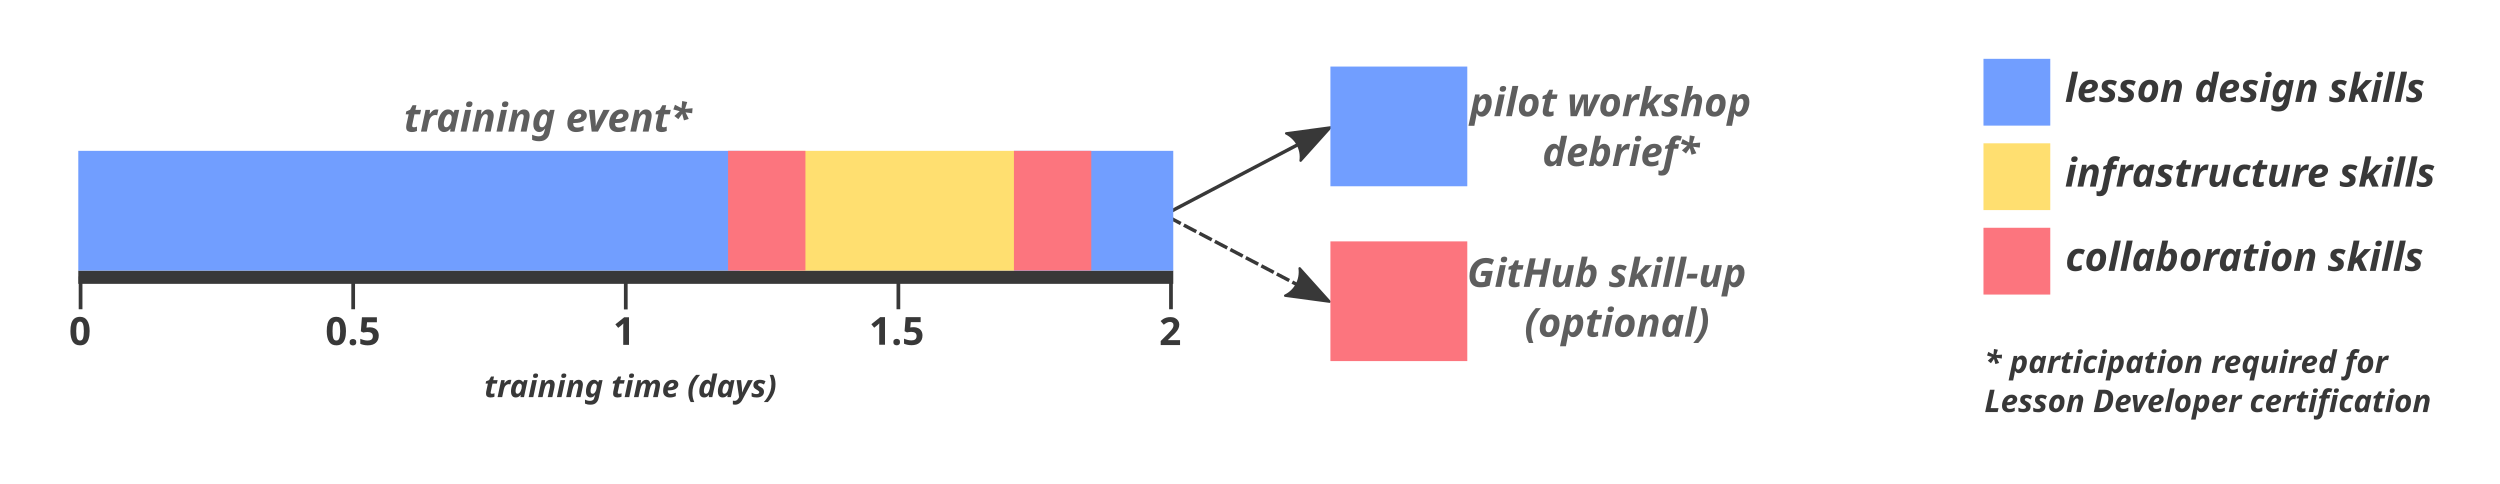
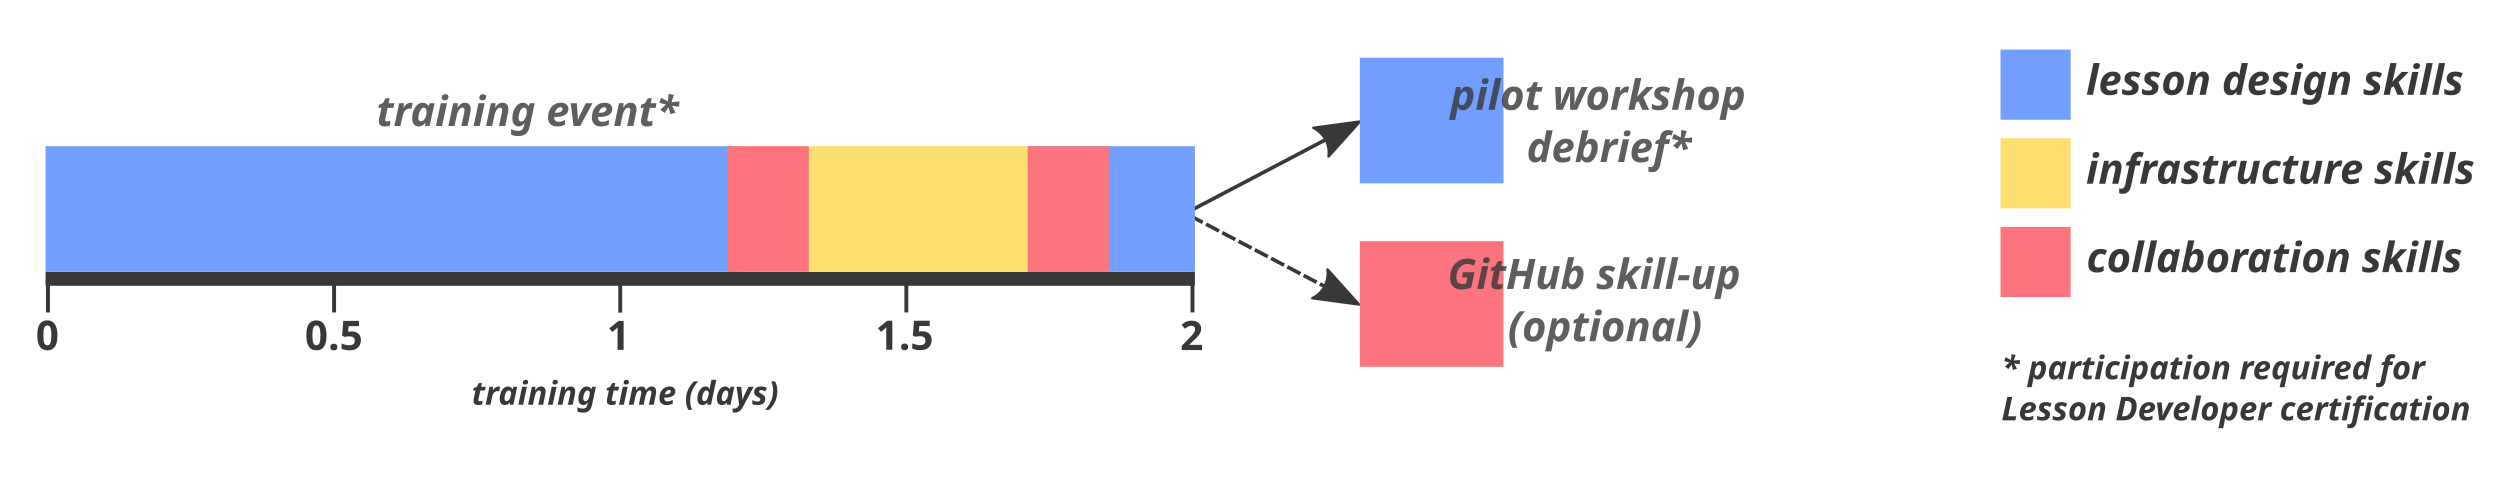
<svg xmlns="http://www.w3.org/2000/svg" xmlns:xlink="http://www.w3.org/1999/xlink" width="310mm" height="60mm" viewBox="0 0 310 60" version="1.1" id="svg8">
  <defs id="defs2">
    <marker style="overflow:visible" id="Arrow2Lstart" refX="0" refY="0" orient="auto">
      <path transform="matrix(1.1,0,0,1.1,1.1,0)" d="M 8.719,4.034 -2.207,0.016 8.719,-4.002 c -1.745,2.372 -1.735,5.617 -6e-7,8.035 z" style="fill:#383838;fill-opacity:1;fill-rule:evenodd;stroke:#383838;stroke-width:0.625;stroke-linejoin:round;stroke-opacity:1" id="path1325" />
    </marker>
    <marker style="overflow:visible" id="Arrow2Lend" refX="0" refY="0" orient="auto">
      <path transform="matrix(-1.1,0,0,-1.1,-1.1,0)" d="M 8.719,4.034 -2.207,0.016 8.719,-4.002 c -1.745,2.372 -1.735,5.617 -6e-7,8.035 z" style="fill:#000000;fill-opacity:1;fill-rule:evenodd;stroke:#000000;stroke-width:0.625;stroke-linejoin:round;stroke-opacity:1" id="path1328" />
    </marker>
    <marker style="overflow:visible" id="Arrow1Lend" refX="0" refY="0" orient="auto">
      <path transform="matrix(-0.8,0,0,-0.8,-10,0)" style="fill:#000000;fill-opacity:1;fill-rule:evenodd;stroke:#000000;stroke-width:1pt;stroke-opacity:1" d="M 0,0 5,-5 -12.5,0 5,5 Z" id="path1310" />
    </marker>
    <marker style="overflow:visible" id="Arrow1Lstart" refX="0" refY="0" orient="auto">
      <path transform="matrix(0.8,0,0,0.8,10,0)" style="fill:#000000;fill-opacity:1;fill-rule:evenodd;stroke:#000000;stroke-width:1pt;stroke-opacity:1" d="M 0,0 5,-5 -12.5,0 5,5 Z" id="path1307" />
    </marker>
    <linearGradient id="linearGradient1054-7">
      <stop style="stop-color:#ff4955;stop-opacity:1;" offset="0" id="stop1050" />
      <stop style="stop-color:#ff4955;stop-opacity:0;" offset="1" id="stop1052" />
    </linearGradient>
    <linearGradient xlink:href="#linearGradient1054-7" id="linearGradient1056" x1="237.259" y1="98.393" x2="237.259" y2="81.555" gradientUnits="userSpaceOnUse" gradientTransform="translate(1.8029174e-4)" />
    <pattern patternUnits="userSpaceOnUse" width="75.591" height="215.098" patternTransform="translate(265.5361,457.9588)" id="pattern2979">
      <rect style="fill:#719eff;fill-opacity:1;stroke:none;stroke-width:3.78;stroke-linejoin:round;stroke-miterlimit:4;stroke-dasharray:none;stroke-opacity:0" id="rect915-7" width="37.795" height="215.098" x="0" y="0" />
      <rect style="fill:#ffdf70;fill-opacity:1;stroke:none;stroke-width:3.78;stroke-linejoin:round" id="rect915-84-6" width="37.795" height="215.098" x="37.795" y="0" />
    </pattern>
    <marker style="overflow:visible" id="Arrow2Lstart-7" refX="0" refY="0" orient="auto">
      <path transform="matrix(1.1,0,0,1.1,1.1,0)" d="M 8.719,4.034 -2.207,0.016 8.719,-4.002 c -1.745,2.372 -1.735,5.617 -6e-7,8.035 z" style="fill:#383838;fill-opacity:1;fill-rule:evenodd;stroke:#383838;stroke-width:0.625;stroke-linejoin:round;stroke-opacity:1" id="path1325-5" />
    </marker>
    <marker style="overflow:visible" id="Arrow2Lstart-6" refX="0" refY="0" orient="auto">
      <path transform="matrix(1.1,0,0,1.1,1.1,0)" d="M 8.719,4.034 -2.207,0.016 8.719,-4.002 c -1.745,2.372 -1.735,5.617 -6e-7,8.035 z" style="fill:#383838;fill-opacity:1;fill-rule:evenodd;stroke:#383838;stroke-width:0.625;stroke-linejoin:round;stroke-opacity:1" id="path1325-0" />
    </marker>
  </defs>
  <g id="layer1" transform="translate(-1.450976,-2.046589)">
    <g id="g1779" transform="translate(0.7109547,4.702018)">
      <g id="g2225" transform="translate(-0.1365213,0.512852)">
        <g id="g4947" transform="translate(-5.374371,-1.246871)">
-           <g id="g1303" transform="matrix(0.9389513,0,0,0.9389513,34.68017,3.942142)">
-             <g id="g1582" transform="matrix(0.8821227,0,0,0.8821227,51.08099,-42.46174)" style="stroke-width:0.819">
-               <rect style="fill:#719eff;fill-opacity:1;stroke:none;stroke-width:0.819;stroke-linejoin:round;stroke-miterlimit:4;stroke-dasharray:none;stroke-opacity:0" id="rect915-06" width="10" height="10" x="204.715" y="49.864" />
-               <text xml:space="preserve" style="font-weight:600;font-size:5.963px;line-height:1.25;font-family:Mulish;-inkscape-font-specification:'Mulish Semi-Bold';stroke-width:0.217" x="216.91" y="56.312" id="text1412-0">
-                 <tspan id="tspan1410-2" x="216.91" y="56.312" style="font-style:italic;font-variant:normal;font-weight:600;font-stretch:normal;font-size:5.963px;font-family:Mulish;-inkscape-font-specification:'Mulish Semi-Bold Italic';fill:#383838;fill-opacity:1;stroke-width:0.217">lesson design skills</tspan>
-               </text>
+           <g id="g1148" transform="matrix(1.049636,0,0,1.049636,-4.850739,-1.411745)">
+             <g id="g1303" transform="matrix(0.9389513,0,0,0.9389513,29.3885,3.942142)">
+               <g id="g1582" transform="matrix(0.8821227,0,0,0.8821227,51.08099,-42.46174)" style="stroke-width:0.819">
+                 <rect style="fill:#719eff;fill-opacity:1;stroke:none;stroke-width:0.819;stroke-linejoin:round;stroke-miterlimit:4;stroke-dasharray:none;stroke-opacity:0" id="rect915-06" width="10" height="10" x="204.715" y="49.864" />
+                 <text xml:space="preserve" style="font-weight:600;font-size:5.963px;line-height:1.25;font-family:Mulish;-inkscape-font-specification:'Mulish Semi-Bold';stroke-width:0.217" x="216.91" y="56.312" id="text1412-0">
+                   <tspan id="tspan1410-2" x="216.91" y="56.312" style="font-style:italic;font-variant:normal;font-weight:600;font-stretch:normal;font-size:5.963px;font-family:Mulish;-inkscape-font-specification:'Mulish Semi-Bold Italic';fill:#383838;fill-opacity:1;stroke-width:0.217">lesson design skills</tspan>
+                 </text>
+               </g>
+               <g id="g1587" transform="matrix(0.8821227,0,0,0.8821227,51.08099,-40.12779)" style="stroke-width:0.819">
+                 <rect style="fill:#ffdf70;fill-opacity:1;stroke:none;stroke-width:0.819;stroke-linejoin:round;stroke-miterlimit:4;stroke-dasharray:none;stroke-opacity:0" id="rect915-06-4" width="10" height="10" x="204.715" y="59.864" />
+                 <text xml:space="preserve" style="font-weight:600;font-size:5.963px;line-height:1.25;font-family:Mulish;-inkscape-font-specification:'Mulish Semi-Bold';stroke-width:0.217" x="216.91" y="66.346" id="text1412-0-9">
+                   <tspan id="tspan1410-2-5" x="216.91" y="66.346" style="font-style:italic;font-variant:normal;font-weight:600;font-stretch:normal;font-size:5.963px;font-family:Mulish;-inkscape-font-specification:'Mulish Semi-Bold Italic';fill:#383838;fill-opacity:1;stroke-width:0.217">infrastructure skills</tspan>
+                 </text>
+               </g>
+               <g id="g1592" transform="matrix(0.8821227,0,0,0.8821227,51.08099,-42.46174)" style="stroke-width:0.819">
+                 <rect style="fill:#fc757e;fill-opacity:1;stroke:none;stroke-width:0.819;stroke-linejoin:round;stroke-miterlimit:4;stroke-dasharray:none;stroke-opacity:0" id="rect915-06-9" width="10" height="10" x="204.715" y="75.156" />
+                 <text xml:space="preserve" style="font-weight:600;font-size:5.963px;line-height:1.25;font-family:Mulish;-inkscape-font-specification:'Mulish Semi-Bold';stroke-width:0.217" x="216.966" y="81.604" id="text1412-0-0">
+                   <tspan id="tspan1410-2-2" x="216.966" y="81.604" style="font-style:italic;font-variant:normal;font-weight:600;font-stretch:normal;font-size:5.963px;font-family:Mulish;-inkscape-font-specification:'Mulish Semi-Bold Italic';fill:#383838;fill-opacity:1;stroke-width:0.217">collaboration skills</tspan>
+                 </text>
+               </g>
            </g>
-             <g id="g1587" transform="matrix(0.8821227,0,0,0.8821227,51.08099,-40.12779)" style="stroke-width:0.819">
-               <rect style="fill:#ffdf70;fill-opacity:1;stroke:none;stroke-width:0.819;stroke-linejoin:round;stroke-miterlimit:4;stroke-dasharray:none;stroke-opacity:0" id="rect915-06-4" width="10" height="10" x="204.715" y="59.864" />
-               <text xml:space="preserve" style="font-weight:600;font-size:5.963px;line-height:1.25;font-family:Mulish;-inkscape-font-specification:'Mulish Semi-Bold';stroke-width:0.217" x="216.91" y="66.346" id="text1412-0-9">
-                 <tspan id="tspan1410-2-5" x="216.91" y="66.346" style="font-style:italic;font-variant:normal;font-weight:600;font-stretch:normal;font-size:5.963px;font-family:Mulish;-inkscape-font-specification:'Mulish Semi-Bold Italic';fill:#383838;fill-opacity:1;stroke-width:0.217">infrastructure skills</tspan>
-               </text>
-             </g>
-             <g id="g1592" transform="matrix(0.8821227,0,0,0.8821227,51.08099,-42.46174)" style="stroke-width:0.819">
-               <rect style="fill:#fc757e;fill-opacity:1;stroke:none;stroke-width:0.819;stroke-linejoin:round;stroke-miterlimit:4;stroke-dasharray:none;stroke-opacity:0" id="rect915-06-9" width="10" height="10" x="204.715" y="75.156" />
-               <text xml:space="preserve" style="font-weight:600;font-size:5.963px;line-height:1.25;font-family:Mulish;-inkscape-font-specification:'Mulish Semi-Bold';stroke-width:0.217" x="216.966" y="81.604" id="text1412-0-0">
-                 <tspan id="tspan1410-2-2" x="216.966" y="81.604" style="font-style:italic;font-variant:normal;font-weight:600;font-stretch:normal;font-size:5.963px;font-family:Mulish;-inkscape-font-specification:'Mulish Semi-Bold Italic';fill:#383838;fill-opacity:1;stroke-width:0.217">collaboration skills</tspan>
-               </text>
-             </g>
-           </g>
-           <text xml:space="preserve" style="font-weight:600;font-size:3.881px;line-height:1.25;font-family:Mulish;-inkscape-font-specification:'Mulish Semi-Bold';stroke-width:0.151" x="252.316" y="44.321" id="text1412-4">
-             <tspan id="tspan1410-0" x="252.316" y="44.321" style="font-style:italic;font-variant:normal;font-weight:600;font-stretch:normal;font-size:3.881px;font-family:Mulish;-inkscape-font-specification:'Mulish Semi-Bold Italic';fill:#383838;fill-opacity:1;stroke-width:0.151">* participation required for </tspan>
-             <tspan x="252.316" y="49.172" style="font-style:italic;font-variant:normal;font-weight:600;font-stretch:normal;font-size:3.881px;font-family:Mulish;-inkscape-font-specification:'Mulish Semi-Bold Italic';fill:#383838;fill-opacity:1;stroke-width:0.151" id="tspan1253">Lesson Developer certification</tspan>
-           </text>
-           <g id="g4843" transform="matrix(0.867098,0,0,0.867098,11.73413,-33.17214)">
-             <path style="fill:none;stroke:#383838;stroke-width:0.501;stroke-linecap:butt;stroke-linejoin:miter;stroke-miterlimit:4;stroke-dasharray:2.002,0.501;stroke-opacity:1;marker-end:url(#Arrow2Lstart-6);stroke-dashoffset:0" d="m 160.759,67.071 22.542,11.844 -0.07,-0.037" id="path1305-6" />
-             <path style="fill:none;stroke:#383838;stroke-width:0.5;stroke-linecap:butt;stroke-linejoin:miter;stroke-miterlimit:4;stroke-dasharray:none;stroke-opacity:1;marker-end:url(#Arrow2Lstart)" d="m 160.896,66.383 22.542,-11.844 -0.07,0.037" id="path1305" />
-             <g id="g1955" transform="translate(0,-32.9666)">
-               <rect style="fill:#719eff;fill-opacity:1;stroke:none;stroke-width:1.069;stroke-linejoin:round" id="rect915-0" width="19.573" height="17.119" x="183.934" y="78.525" />
-               <text xml:space="preserve" style="font-weight:600;font-size:5.696px;line-height:1.25;font-family:Mulish;-inkscape-font-specification:'Mulish Semi-Bold';fill:#383838;fill-opacity:0.808;stroke-width:0.262" x="236.572" y="85.624" id="text1412-9-8-8">
-                 <tspan x="236.572" y="85.624" style="font-style:italic;font-variant:normal;font-weight:800;font-stretch:normal;font-size:5.696px;font-family:Mulish;-inkscape-font-specification:'Mulish Ultra-Bold Italic';text-align:center;text-anchor:middle;fill:#383838;fill-opacity:0.808;stroke-width:0.262" id="tspan1450-7-8">pilot workshop</tspan>
-                 <tspan x="236.572" y="92.743" style="font-style:italic;font-variant:normal;font-weight:800;font-stretch:normal;font-size:5.696px;font-family:Mulish;-inkscape-font-specification:'Mulish Ultra-Bold Italic';text-align:center;text-anchor:middle;fill:#383838;fill-opacity:0.808;stroke-width:0.262" id="tspan1197">debrief*</tspan>
-               </text>
-             </g>
-             <g id="g1961" transform="translate(0,22.59592)">
-               <rect style="fill:#fc757e;fill-opacity:1;stroke:none;stroke-width:1.069;stroke-linejoin:round" id="rect915-0-5" width="19.573" height="17.119" x="183.934" y="47.963" />
-               <text xml:space="preserve" style="font-weight:600;font-size:5.696px;line-height:1.25;font-family:Mulish;-inkscape-font-specification:'Mulish Semi-Bold';fill:#383838;fill-opacity:0.808;stroke-width:0.253" x="236.03" y="54.469" id="text1412-9-8-8-8">
-                 <tspan x="236.03" y="54.469" style="font-style:italic;font-variant:normal;font-weight:800;font-stretch:normal;font-size:5.696px;font-family:Mulish;-inkscape-font-specification:'Mulish Ultra-Bold Italic';text-align:center;text-anchor:middle;fill:#383838;fill-opacity:0.808;stroke-width:0.253" id="tspan1197-9" dy="0 0 0 0 0 0 0">GitHub skill-up</tspan>
-                 <tspan x="236.03" y="61.589" style="font-style:italic;font-variant:normal;font-weight:600;font-stretch:normal;font-size:5.696px;font-family:Mulish;-inkscape-font-specification:'Mulish Semi-Bold Italic';text-align:center;text-anchor:middle;fill:#383838;fill-opacity:0.808;stroke-width:0.253" id="tspan1949">(optional)</tspan>
-               </text>
-             </g>
-             <g id="g1022">
-               <rect style="fill:#383838;fill-opacity:1;stroke:none;stroke-width:1.069;stroke-linejoin:round" id="rect833" width="156.586" height="1.901" x="4.873" y="74.732" />
-               <g id="g1680" transform="matrix(1.304886,0,0,1.304886,-22.30148,-72.16248)" style="stroke-width:0.819">
-                 <rect style="fill:#719eff;fill-opacity:1;stroke:none;stroke-width:0.622;stroke-linejoin:round;stroke-miterlimit:4;stroke-dasharray:none;stroke-opacity:0" id="rect915-3" width="17.462" height="13.119" x="123.363" y="99.453" />
-                 <rect style="fill:#719eff;fill-opacity:1;stroke:none;stroke-width:1.267;stroke-linejoin:round;stroke-miterlimit:4;stroke-dasharray:none;stroke-opacity:0" id="rect915" width="72.504" height="13.119" x="20.825" y="99.453" />
-                 <rect style="fill:#ffdf70;fill-opacity:1;stroke:none;stroke-width:1.159;stroke-linejoin:round" id="rect915-84" width="30.051" height="13.119" x="93.329" y="99.453" />
+             <text xml:space="preserve" style="font-weight:600;font-size:3.881px;line-height:1.25;font-family:Mulish;-inkscape-font-specification:'Mulish Semi-Bold';stroke-width:0.151" x="247.024" y="44.321" id="text1412-4">
+               <tspan id="tspan1410-0" x="247.024" y="44.321" style="font-style:italic;font-variant:normal;font-weight:600;font-stretch:normal;font-size:3.881px;font-family:Mulish;-inkscape-font-specification:'Mulish Semi-Bold Italic';fill:#383838;fill-opacity:1;stroke-width:0.151">* participation required for </tspan>
+               <tspan x="247.024" y="49.172" style="font-style:italic;font-variant:normal;font-weight:600;font-stretch:normal;font-size:3.881px;font-family:Mulish;-inkscape-font-specification:'Mulish Semi-Bold Italic';fill:#383838;fill-opacity:1;stroke-width:0.151" id="tspan1253">Lesson Developer certification</tspan>
+             </text>
+             <g id="g4843" transform="matrix(0.867098,0,0,0.867098,11.73413,-33.17214)">
+               <path style="fill:none;stroke:#383838;stroke-width:0.501;stroke-linecap:butt;stroke-linejoin:miter;stroke-miterlimit:4;stroke-dasharray:2.002, 0.501;stroke-dashoffset:0;stroke-opacity:1;marker-end:url(#Arrow2Lstart-6)" d="m 160.759,67.071 22.542,11.844 -0.07,-0.037" id="path1305-6" />
+               <path style="fill:none;stroke:#383838;stroke-width:0.5;stroke-linecap:butt;stroke-linejoin:miter;stroke-miterlimit:4;stroke-dasharray:none;stroke-opacity:1;marker-end:url(#Arrow2Lstart)" d="m 160.896,66.383 22.542,-11.844 -0.07,0.037" id="path1305" />
+               <g id="g1955" transform="translate(0,-32.9666)">
+                 <rect style="fill:#719eff;fill-opacity:1;stroke:none;stroke-width:1.069;stroke-linejoin:round" id="rect915-0" width="19.573" height="17.119" x="183.934" y="78.525" />
+                 <text xml:space="preserve" style="font-weight:600;font-size:5.696px;line-height:1.25;font-family:Mulish;-inkscape-font-specification:'Mulish Semi-Bold';fill:#383838;fill-opacity:0.808;stroke-width:0.262" x="230.469" y="85.624" id="text1412-9-8-8">
+                   <tspan x="230.469" y="85.624" style="font-style:italic;font-variant:normal;font-weight:800;font-stretch:normal;font-size:5.696px;font-family:Mulish;-inkscape-font-specification:'Mulish Ultra-Bold Italic';text-align:center;text-anchor:middle;fill:#383838;fill-opacity:0.808;stroke-width:0.262" id="tspan1450-7-8">pilot workshop</tspan>
+                   <tspan x="230.469" y="92.743" style="font-style:italic;font-variant:normal;font-weight:800;font-stretch:normal;font-size:5.696px;font-family:Mulish;-inkscape-font-specification:'Mulish Ultra-Bold Italic';text-align:center;text-anchor:middle;fill:#383838;fill-opacity:0.808;stroke-width:0.262" id="tspan1197">debrief*</tspan>
+                 </text>
              </g>
-               <path style="fill:none;stroke:#383838;stroke-width:0.534;stroke-linecap:butt;stroke-linejoin:miter;stroke-miterlimit:4;stroke-dasharray:none;stroke-opacity:1" d="m 5.199,75.565 v 4.7" id="path1169" />
-               <path style="fill:none;stroke:#383838;stroke-width:0.534;stroke-linecap:butt;stroke-linejoin:miter;stroke-miterlimit:4;stroke-dasharray:none;stroke-opacity:1" d="m 44.183,75.565 v 4.7" id="path1169-0" />
-               <path style="fill:none;stroke:#383838;stroke-width:0.534;stroke-linecap:butt;stroke-linejoin:miter;stroke-miterlimit:4;stroke-dasharray:none;stroke-opacity:1" d="m 122.15,75.565 v 4.7" id="path1169-1" />
-               <path style="fill:none;stroke:#383838;stroke-width:0.534;stroke-linecap:butt;stroke-linejoin:miter;stroke-miterlimit:4;stroke-dasharray:none;stroke-opacity:1" d="m 161.133,75.565 v 4.7" id="path1169-9" />
-               <path style="fill:none;stroke:#383838;stroke-width:0.534;stroke-linecap:butt;stroke-linejoin:miter;stroke-miterlimit:4;stroke-dasharray:none;stroke-opacity:1" d="m 83.166,75.59 v 4.7" id="path1169-1-2" />
-               <text xml:space="preserve" style="font-weight:600;font-size:12.889px;line-height:1.25;font-family:Mulish;-inkscape-font-specification:'Mulish Semi-Bold';fill:#383838;fill-opacity:1;stroke-width:0.283" x="40.198" y="85.363" id="text1280">
-                 <tspan id="tspan1278" x="40.198" y="85.363" style="font-size:5.524px;fill:#383838;fill-opacity:1;stroke-width:0.283">0.5</tspan>
-               </text>
-               <text xml:space="preserve" style="font-weight:600;font-size:12.889px;line-height:1.25;font-family:Mulish;-inkscape-font-specification:'Mulish Semi-Bold';fill:#383838;fill-opacity:1;stroke-width:0.283" x="81.349" y="85.363" id="text1280-1">
-                 <tspan id="tspan1278-3" x="81.349" y="85.363" style="font-size:5.524px;fill:#383838;fill-opacity:1;stroke-width:0.283">1</tspan>
-               </text>
-               <text xml:space="preserve" style="font-weight:600;font-size:12.889px;line-height:1.25;font-family:Mulish;-inkscape-font-specification:'Mulish Semi-Bold';fill:#383838;fill-opacity:1;stroke-width:0.283" x="3.542" y="85.363" id="text1280-8">
-                 <tspan id="tspan1278-8" x="3.542" y="85.363" style="font-size:5.524px;fill:#383838;fill-opacity:1;stroke-width:0.283">0</tspan>
-               </text>
-               <text xml:space="preserve" style="font-weight:600;font-size:12.889px;line-height:1.25;font-family:Mulish;-inkscape-font-specification:'Mulish Semi-Bold';fill:#383838;fill-opacity:1;stroke-width:0.283" x="117.957" y="85.343" id="text1280-9">
-                 <tspan id="tspan1278-4" x="117.957" y="85.343" style="font-size:5.524px;fill:#383838;fill-opacity:1;stroke-width:0.283">1.5</tspan>
-               </text>
-               <text xml:space="preserve" style="font-weight:600;font-size:12.889px;line-height:1.25;font-family:Mulish;-inkscape-font-specification:'Mulish Semi-Bold';fill:#383838;fill-opacity:1;stroke-width:0.283" x="159.447" y="85.385" id="text1280-3">
-                 <tspan id="tspan1278-9" x="159.447" y="85.385" style="font-size:5.524px;fill:#383838;fill-opacity:1;stroke-width:0.283">2</tspan>
-               </text>
-               <text xml:space="preserve" style="font-weight:600;font-size:4.475px;line-height:1.25;font-family:Mulish;-inkscape-font-specification:'Mulish Semi-Bold';stroke-width:0.162" x="62.918" y="92.833" id="text1412">
-                 <tspan id="tspan1410" x="62.918" y="92.833" style="font-style:italic;font-variant:normal;font-weight:600;font-stretch:normal;font-size:4.475px;font-family:Mulish;-inkscape-font-specification:'Mulish Semi-Bold Italic';fill:#383838;fill-opacity:1;stroke-width:0.162">training time (days)</tspan>
-               </text>
-               <text xml:space="preserve" style="font-weight:600;font-size:5.696px;line-height:1.25;font-family:Mulish;-inkscape-font-specification:'Mulish Semi-Bold';fill:#383838;fill-opacity:0.808;stroke-width:0.194" x="83.121" y="54.862" id="text1412-9-8">
-                 <tspan x="83.121" y="54.862" style="font-style:italic;font-variant:normal;font-weight:800;font-stretch:normal;font-size:5.696px;font-family:Mulish;-inkscape-font-specification:'Mulish Ultra-Bold Italic';text-align:center;text-anchor:middle;fill:#383838;fill-opacity:0.808;stroke-width:0.194" id="tspan1450-7">training event*</tspan>
-               </text>
-               <rect style="fill:#fc757e;fill-opacity:1;stroke:none;stroke-width:0.804;stroke-linejoin:round" id="rect915-0-5-7" width="11.063" height="17.119" x="97.795" y="57.612" />
-               <rect style="fill:#fc757e;fill-opacity:1;stroke:none;stroke-width:0.804;stroke-linejoin:round" id="rect915-0-5-7-9" width="11.063" height="17.119" x="138.673" y="57.612" />
+               <g id="g1961" transform="translate(0,22.59592)">
+                 <rect style="fill:#fc757e;fill-opacity:1;stroke:none;stroke-width:1.069;stroke-linejoin:round" id="rect915-0-5" width="19.573" height="17.119" x="183.934" y="47.963" />
+                 <text xml:space="preserve" style="font-weight:600;font-size:5.696px;line-height:1.25;font-family:Mulish;-inkscape-font-specification:'Mulish Semi-Bold';fill:#383838;fill-opacity:0.808;stroke-width:0.253" x="229.927" y="54.469" id="text1412-9-8-8-8">
+                   <tspan x="229.927" y="54.469" style="font-style:italic;font-variant:normal;font-weight:800;font-stretch:normal;font-size:5.696px;font-family:Mulish;-inkscape-font-specification:'Mulish Ultra-Bold Italic';text-align:center;text-anchor:middle;fill:#383838;fill-opacity:0.808;stroke-width:0.253" id="tspan1197-9" dy="0 0 0 0 0 0 0">GitHub skill-up</tspan>
+                   <tspan x="229.927" y="61.589" style="font-style:italic;font-variant:normal;font-weight:600;font-stretch:normal;font-size:5.696px;font-family:Mulish;-inkscape-font-specification:'Mulish Semi-Bold Italic';text-align:center;text-anchor:middle;fill:#383838;fill-opacity:0.808;stroke-width:0.253" id="tspan1949">(optional)</tspan>
+                 </text>
+               </g>
+               <g id="g1022">
+                 <rect style="fill:#383838;fill-opacity:1;stroke:none;stroke-width:1.069;stroke-linejoin:round" id="rect833" width="156.586" height="1.901" x="4.873" y="74.732" />
+                 <g id="g1680" transform="matrix(1.304886,0,0,1.304886,-22.30148,-72.16248)" style="stroke-width:0.819">
+                   <rect style="fill:#719eff;fill-opacity:1;stroke:none;stroke-width:0.622;stroke-linejoin:round;stroke-miterlimit:4;stroke-dasharray:none;stroke-opacity:0" id="rect915-3" width="17.462" height="13.119" x="123.363" y="99.453" />
+                   <rect style="fill:#719eff;fill-opacity:1;stroke:none;stroke-width:1.267;stroke-linejoin:round;stroke-miterlimit:4;stroke-dasharray:none;stroke-opacity:0" id="rect915" width="72.504" height="13.119" x="20.825" y="99.453" />
+                   <rect style="fill:#ffdf70;fill-opacity:1;stroke:none;stroke-width:1.159;stroke-linejoin:round" id="rect915-84" width="30.051" height="13.119" x="93.329" y="99.453" />
+                 </g>
+                 <path style="fill:none;stroke:#383838;stroke-width:0.534;stroke-linecap:butt;stroke-linejoin:miter;stroke-miterlimit:4;stroke-dasharray:none;stroke-opacity:1" d="m 5.199,75.565 v 4.7" id="path1169" />
+                 <path style="fill:none;stroke:#383838;stroke-width:0.534;stroke-linecap:butt;stroke-linejoin:miter;stroke-miterlimit:4;stroke-dasharray:none;stroke-opacity:1" d="m 44.183,75.565 v 4.7" id="path1169-0" />
+                 <path style="fill:none;stroke:#383838;stroke-width:0.534;stroke-linecap:butt;stroke-linejoin:miter;stroke-miterlimit:4;stroke-dasharray:none;stroke-opacity:1" d="m 122.15,75.565 v 4.7" id="path1169-1" />
+                 <path style="fill:none;stroke:#383838;stroke-width:0.534;stroke-linecap:butt;stroke-linejoin:miter;stroke-miterlimit:4;stroke-dasharray:none;stroke-opacity:1" d="m 161.133,75.565 v 4.7" id="path1169-9" />
+                 <path style="fill:none;stroke:#383838;stroke-width:0.534;stroke-linecap:butt;stroke-linejoin:miter;stroke-miterlimit:4;stroke-dasharray:none;stroke-opacity:1" d="m 83.166,75.59 v 4.7" id="path1169-1-2" />
+                 <text xml:space="preserve" style="font-weight:600;font-size:12.889px;line-height:1.25;font-family:Mulish;-inkscape-font-specification:'Mulish Semi-Bold';fill:#383838;fill-opacity:1;stroke-width:0.283" x="40.198" y="85.363" id="text1280">
+                   <tspan id="tspan1278" x="40.198" y="85.363" style="font-size:5.524px;fill:#383838;fill-opacity:1;stroke-width:0.283">0.5</tspan>
+                 </text>
+                 <text xml:space="preserve" style="font-weight:600;font-size:12.889px;line-height:1.25;font-family:Mulish;-inkscape-font-specification:'Mulish Semi-Bold';fill:#383838;fill-opacity:1;stroke-width:0.283" x="81.349" y="85.363" id="text1280-1">
+                   <tspan id="tspan1278-3" x="81.349" y="85.363" style="font-size:5.524px;fill:#383838;fill-opacity:1;stroke-width:0.283">1</tspan>
+                 </text>
+                 <text xml:space="preserve" style="font-weight:600;font-size:12.889px;line-height:1.25;font-family:Mulish;-inkscape-font-specification:'Mulish Semi-Bold';fill:#383838;fill-opacity:1;stroke-width:0.283" x="3.542" y="85.363" id="text1280-8">
+                   <tspan id="tspan1278-8" x="3.542" y="85.363" style="font-size:5.524px;fill:#383838;fill-opacity:1;stroke-width:0.283">0</tspan>
+                 </text>
+                 <text xml:space="preserve" style="font-weight:600;font-size:12.889px;line-height:1.25;font-family:Mulish;-inkscape-font-specification:'Mulish Semi-Bold';fill:#383838;fill-opacity:1;stroke-width:0.283" x="117.957" y="85.343" id="text1280-9">
+                   <tspan id="tspan1278-4" x="117.957" y="85.343" style="font-size:5.524px;fill:#383838;fill-opacity:1;stroke-width:0.283">1.5</tspan>
+                 </text>
+                 <text xml:space="preserve" style="font-weight:600;font-size:12.889px;line-height:1.25;font-family:Mulish;-inkscape-font-specification:'Mulish Semi-Bold';fill:#383838;fill-opacity:1;stroke-width:0.283" x="159.447" y="85.385" id="text1280-3">
+                   <tspan id="tspan1278-9" x="159.447" y="85.385" style="font-size:5.524px;fill:#383838;fill-opacity:1;stroke-width:0.283">2</tspan>
+                 </text>
+                 <text xml:space="preserve" style="font-weight:600;font-size:4.475px;line-height:1.25;font-family:Mulish;-inkscape-font-specification:'Mulish Semi-Bold';stroke-width:0.162" x="62.918" y="92.833" id="text1412">
+                   <tspan id="tspan1410" x="62.918" y="92.833" style="font-style:italic;font-variant:normal;font-weight:600;font-stretch:normal;font-size:4.475px;font-family:Mulish;-inkscape-font-specification:'Mulish Semi-Bold Italic';fill:#383838;fill-opacity:1;stroke-width:0.162">training time (days)</tspan>
+                 </text>
+                 <text xml:space="preserve" style="font-weight:600;font-size:5.696px;line-height:1.25;font-family:Mulish;-inkscape-font-specification:'Mulish Semi-Bold';fill:#383838;fill-opacity:0.808;stroke-width:0.194" x="83.121" y="54.862" id="text1412-9-8">
+                   <tspan x="83.121" y="54.862" style="font-style:italic;font-variant:normal;font-weight:800;font-stretch:normal;font-size:5.696px;font-family:Mulish;-inkscape-font-specification:'Mulish Ultra-Bold Italic';text-align:center;text-anchor:middle;fill:#383838;fill-opacity:0.808;stroke-width:0.194" id="tspan1450-7">training event*</tspan>
+                 </text>
+                 <rect style="fill:#fc757e;fill-opacity:1;stroke:none;stroke-width:0.804;stroke-linejoin:round" id="rect915-0-5-7" width="11.063" height="17.119" x="97.795" y="57.612" />
+                 <rect style="fill:#fc757e;fill-opacity:1;stroke:none;stroke-width:0.804;stroke-linejoin:round" id="rect915-0-5-7-9" width="11.063" height="17.119" x="138.673" y="57.612" />
+               </g>
            </g>
          </g>
        </g>
      </g>
    </g>
  </g>
</svg>
